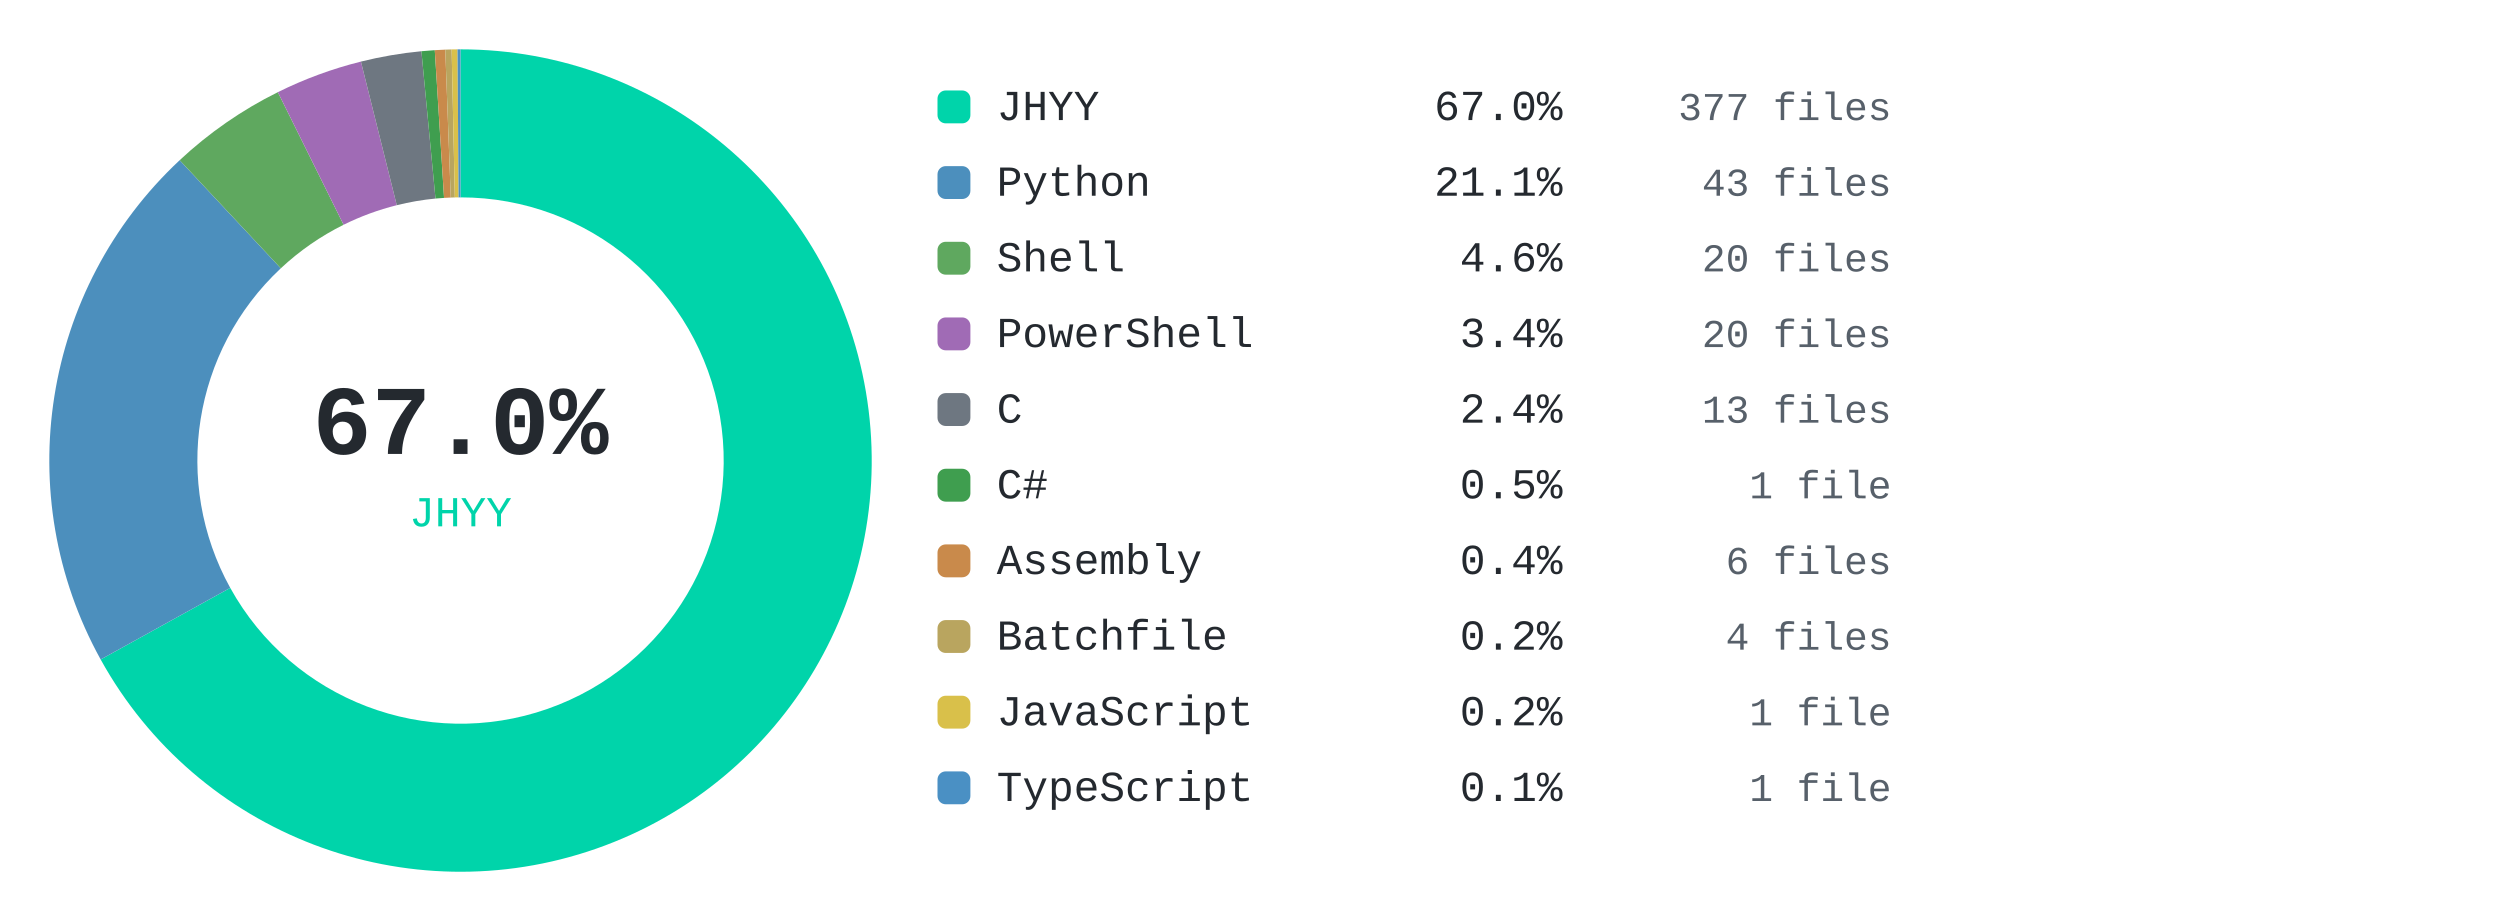
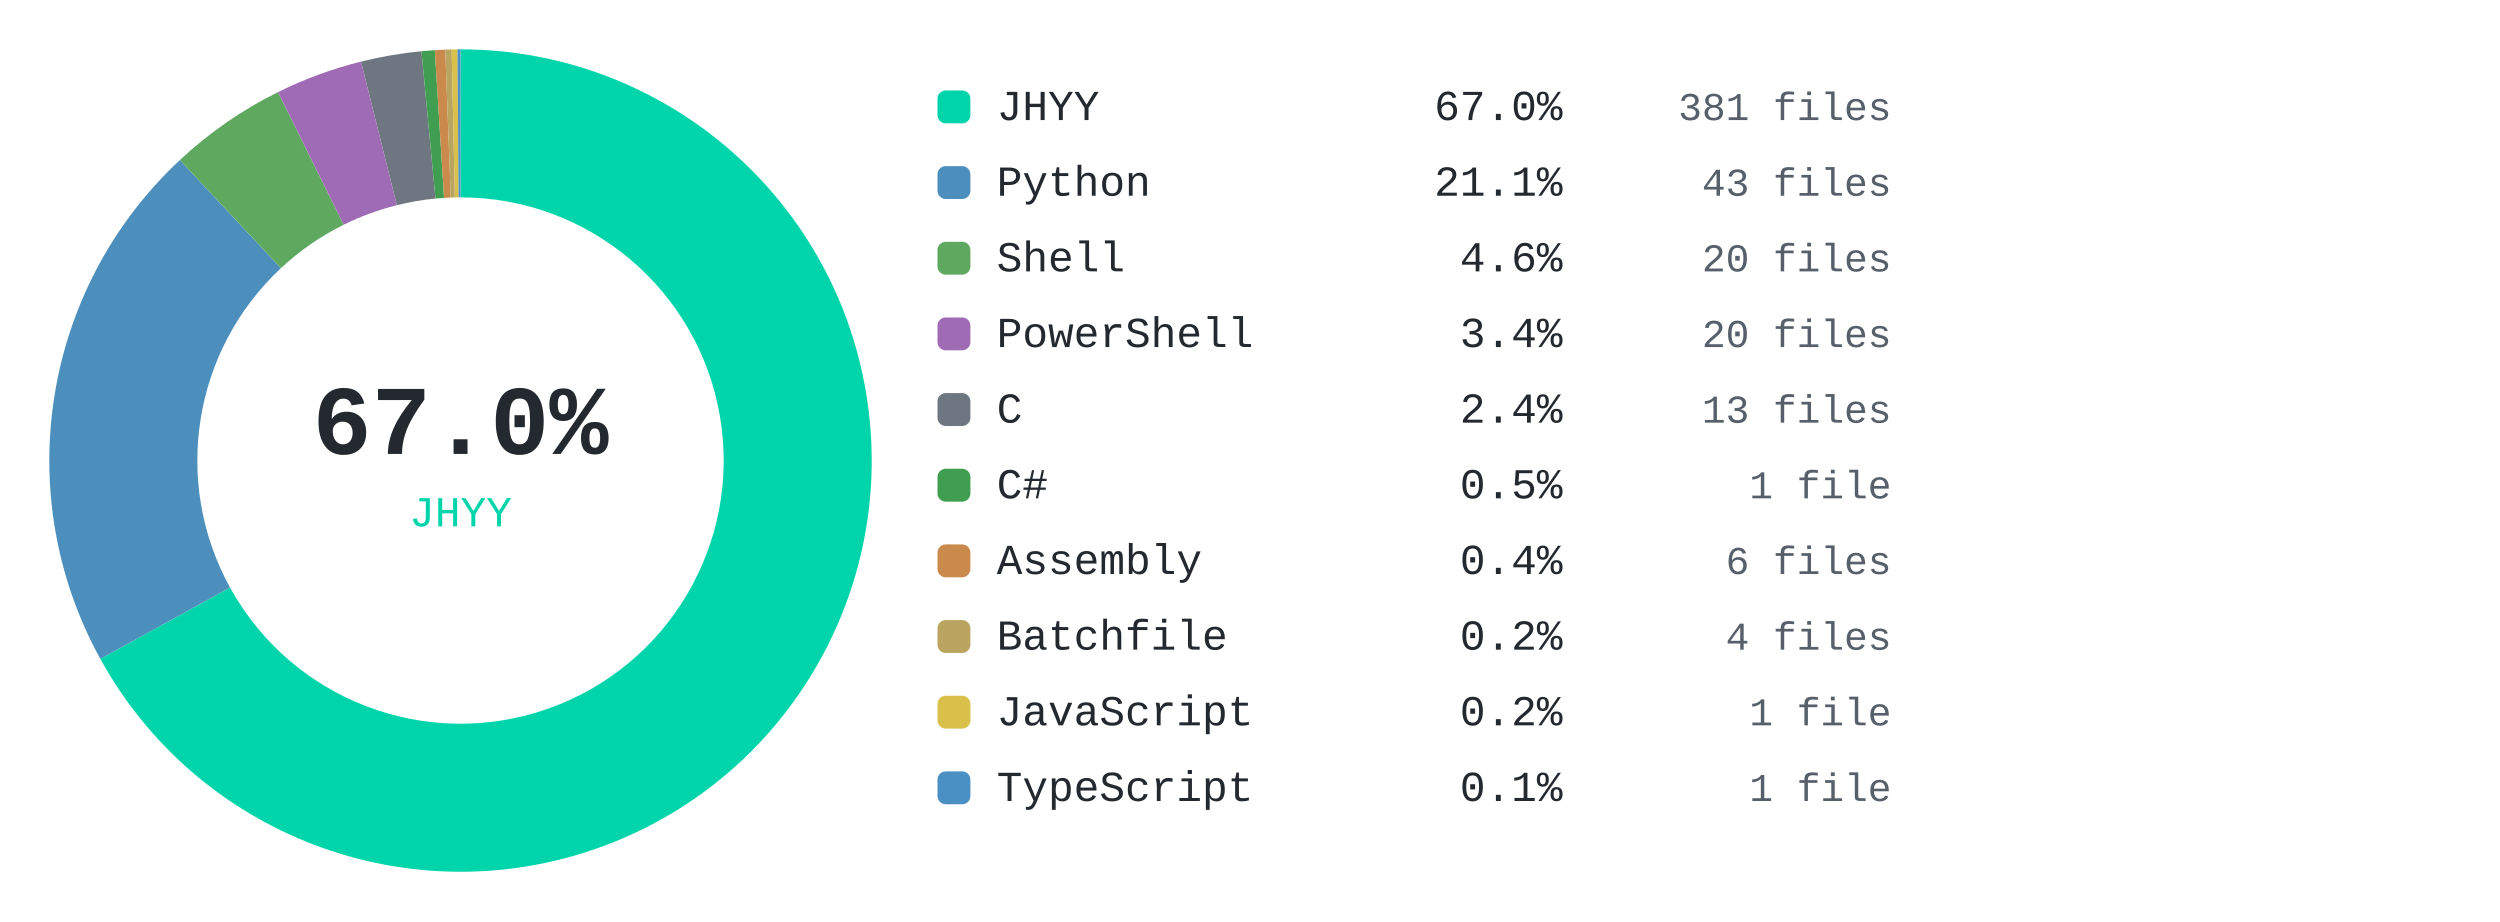
<svg xmlns="http://www.w3.org/2000/svg" width="760" height="280" viewBox="0 0 760 280" role="img" aria-label="Language composition by code lines">
-   <path d="M 140.00 15.00 A 125.0 125.0 0 1 1 30.60 200.48 L 69.99 178.71 A 80.0 80.0 0 1 0 140.00 60.00 Z" fill="#00d4aa" />
-   <path d="M 30.60 200.48 A 125.0 125.0 0 0 1 54.62 48.70 L 85.36 81.57 A 80.0 80.0 0 0 0 69.99 178.71 Z" fill="#4c8fbd" />
-   <path d="M 54.62 48.70 A 125.0 125.0 0 0 1 84.46 28.02 L 104.45 68.33 A 80.0 80.0 0 0 0 85.36 81.57 Z" fill="#5fa85f" />
-   <path d="M 84.46 28.02 A 125.0 125.0 0 0 1 109.72 18.72 L 120.62 62.38 A 80.0 80.0 0 0 0 104.45 68.33 Z" fill="#a06bb5" />
-   <path d="M 109.72 18.72 A 125.0 125.0 0 0 1 128.11 15.57 L 132.39 60.36 A 80.0 80.0 0 0 0 120.62 62.38 Z" fill="#6e7781" />
-   <path d="M 128.11 15.57 A 125.0 125.0 0 0 1 132.17 15.25 L 134.99 60.16 A 80.0 80.0 0 0 0 132.39 60.36 Z" fill="#3f9e4f" />
+   <path d="M 140.00 15.00 A 125.0 125.0 0 1 1 30.50 200.30 L 69.92 178.59 A 80.0 80.0 0 1 0 140.00 60.00 Z" fill="#00d4aa" />
+   <path d="M 30.50 200.30 A 125.0 125.0 0 0 1 54.68 48.65 L 85.39 81.53 A 80.0 80.0 0 0 0 69.92 178.59 Z" fill="#4c8fbd" />
+   <path d="M 54.68 48.65 A 125.0 125.0 0 0 1 84.50 28.00 L 104.48 68.32 A 80.0 80.0 0 0 0 85.39 81.53 Z" fill="#5fa85f" />
+   <path d="M 84.50 28.00 A 125.0 125.0 0 0 1 109.75 18.72 L 120.64 62.38 A 80.0 80.0 0 0 0 104.48 68.32 Z" fill="#a06bb5" />
+   <path d="M 109.75 18.72 A 125.0 125.0 0 0 1 128.12 15.57 L 132.39 60.36 A 80.0 80.0 0 0 0 120.64 62.38 Z" fill="#6e7781" />
+   <path d="M 128.12 15.57 A 125.0 125.0 0 0 1 132.17 15.25 L 134.99 60.16 A 80.0 80.0 0 0 0 132.39 60.36 Z" fill="#3f9e4f" />
  <path d="M 132.17 15.25 A 125.0 125.0 0 0 1 135.36 15.09 L 137.03 60.06 A 80.0 80.0 0 0 0 134.99 60.16 Z" fill="#c98a4b" />
-   <path d="M 135.36 15.09 A 125.0 125.0 0 0 1 137.30 15.03 L 138.27 60.02 A 80.0 80.0 0 0 0 137.03 60.06 Z" fill="#b9a55f" />
-   <path d="M 137.30 15.03 A 125.0 125.0 0 0 1 139.08 15.00 L 139.41 60.00 A 80.0 80.0 0 0 0 138.27 60.02 Z" fill="#d9c04a" />
+   <path d="M 135.36 15.09 A 125.0 125.0 0 0 1 137.30 15.03 L 138.28 60.02 A 80.0 80.0 0 0 0 137.03 60.06 Z" fill="#b9a55f" />
+   <path d="M 137.30 15.03 A 125.0 125.0 0 0 1 139.08 15.00 L 139.41 60.00 A 80.0 80.0 0 0 0 138.28 60.02 Z" fill="#d9c04a" />
  <path d="M 139.08 15.00 A 125.0 125.0 0 0 1 140.00 15.00 L 140.00 60.00 A 80.0 80.0 0 0 0 139.41 60.00 Z" fill="#4a90c4" />
  <text x="140.0" y="138.0" font-family="SFMono-Regular,Consolas,Liberation Mono,monospace" font-size="30" font-weight="700" fill="#24292f" text-anchor="middle">67.0%</text>
  <text x="140.0" y="160.0" font-family="SFMono-Regular,Consolas,Liberation Mono,monospace" font-size="13" fill="#00d4aa" text-anchor="middle">JHYY</text>
  <rect x="285" y="27.5" width="10" height="10" rx="2.5" fill="#00d4aa" />
  <text x="303" y="36.5" font-family="SFMono-Regular,Consolas,Liberation Mono,monospace" font-size="13" fill="#24292f">JHYY</text>
  <text x="475" y="36.5" font-family="SFMono-Regular,Consolas,Liberation Mono,monospace" font-size="13" fill="#24292f" text-anchor="end">67.0%</text>
-   <text x="575" y="36.5" font-family="SFMono-Regular,Consolas,Liberation Mono,monospace" font-size="12" fill="#57606a" text-anchor="end">377 files</text>
+   <text x="575" y="36.5" font-family="SFMono-Regular,Consolas,Liberation Mono,monospace" font-size="12" fill="#57606a" text-anchor="end">381 files</text>
  <rect x="285" y="50.5" width="10" height="10" rx="2.5" fill="#4c8fbd" />
  <text x="303" y="59.5" font-family="SFMono-Regular,Consolas,Liberation Mono,monospace" font-size="13" fill="#24292f">Python</text>
  <text x="475" y="59.5" font-family="SFMono-Regular,Consolas,Liberation Mono,monospace" font-size="13" fill="#24292f" text-anchor="end">21.1%</text>
  <text x="575" y="59.5" font-family="SFMono-Regular,Consolas,Liberation Mono,monospace" font-size="12" fill="#57606a" text-anchor="end">43 files</text>
  <rect x="285" y="73.5" width="10" height="10" rx="2.5" fill="#5fa85f" />
  <text x="303" y="82.5" font-family="SFMono-Regular,Consolas,Liberation Mono,monospace" font-size="13" fill="#24292f">Shell</text>
  <text x="475" y="82.5" font-family="SFMono-Regular,Consolas,Liberation Mono,monospace" font-size="13" fill="#24292f" text-anchor="end">4.6%</text>
  <text x="575" y="82.5" font-family="SFMono-Regular,Consolas,Liberation Mono,monospace" font-size="12" fill="#57606a" text-anchor="end">20 files</text>
  <rect x="285" y="96.5" width="10" height="10" rx="2.5" fill="#a06bb5" />
  <text x="303" y="105.5" font-family="SFMono-Regular,Consolas,Liberation Mono,monospace" font-size="13" fill="#24292f">PowerShell</text>
  <text x="475" y="105.5" font-family="SFMono-Regular,Consolas,Liberation Mono,monospace" font-size="13" fill="#24292f" text-anchor="end">3.4%</text>
  <text x="575" y="105.5" font-family="SFMono-Regular,Consolas,Liberation Mono,monospace" font-size="12" fill="#57606a" text-anchor="end">20 files</text>
  <rect x="285" y="119.5" width="10" height="10" rx="2.5" fill="#6e7781" />
  <text x="303" y="128.5" font-family="SFMono-Regular,Consolas,Liberation Mono,monospace" font-size="13" fill="#24292f">C</text>
  <text x="475" y="128.5" font-family="SFMono-Regular,Consolas,Liberation Mono,monospace" font-size="13" fill="#24292f" text-anchor="end">2.4%</text>
  <text x="575" y="128.5" font-family="SFMono-Regular,Consolas,Liberation Mono,monospace" font-size="12" fill="#57606a" text-anchor="end">13 files</text>
  <rect x="285" y="142.5" width="10" height="10" rx="2.5" fill="#3f9e4f" />
  <text x="303" y="151.5" font-family="SFMono-Regular,Consolas,Liberation Mono,monospace" font-size="13" fill="#24292f">C#</text>
  <text x="475" y="151.5" font-family="SFMono-Regular,Consolas,Liberation Mono,monospace" font-size="13" fill="#24292f" text-anchor="end">0.5%</text>
  <text x="575" y="151.5" font-family="SFMono-Regular,Consolas,Liberation Mono,monospace" font-size="12" fill="#57606a" text-anchor="end">1 file</text>
  <rect x="285" y="165.5" width="10" height="10" rx="2.5" fill="#c98a4b" />
  <text x="303" y="174.5" font-family="SFMono-Regular,Consolas,Liberation Mono,monospace" font-size="13" fill="#24292f">Assembly</text>
  <text x="475" y="174.5" font-family="SFMono-Regular,Consolas,Liberation Mono,monospace" font-size="13" fill="#24292f" text-anchor="end">0.4%</text>
  <text x="575" y="174.5" font-family="SFMono-Regular,Consolas,Liberation Mono,monospace" font-size="12" fill="#57606a" text-anchor="end">6 files</text>
  <rect x="285" y="188.5" width="10" height="10" rx="2.5" fill="#b9a55f" />
  <text x="303" y="197.5" font-family="SFMono-Regular,Consolas,Liberation Mono,monospace" font-size="13" fill="#24292f">Batchfile</text>
  <text x="475" y="197.5" font-family="SFMono-Regular,Consolas,Liberation Mono,monospace" font-size="13" fill="#24292f" text-anchor="end">0.2%</text>
  <text x="575" y="197.5" font-family="SFMono-Regular,Consolas,Liberation Mono,monospace" font-size="12" fill="#57606a" text-anchor="end">4 files</text>
  <rect x="285" y="211.5" width="10" height="10" rx="2.5" fill="#d9c04a" />
  <text x="303" y="220.5" font-family="SFMono-Regular,Consolas,Liberation Mono,monospace" font-size="13" fill="#24292f">JavaScript</text>
  <text x="475" y="220.5" font-family="SFMono-Regular,Consolas,Liberation Mono,monospace" font-size="13" fill="#24292f" text-anchor="end">0.2%</text>
  <text x="575" y="220.5" font-family="SFMono-Regular,Consolas,Liberation Mono,monospace" font-size="12" fill="#57606a" text-anchor="end">1 file</text>
  <rect x="285" y="234.5" width="10" height="10" rx="2.5" fill="#4a90c4" />
  <text x="303" y="243.5" font-family="SFMono-Regular,Consolas,Liberation Mono,monospace" font-size="13" fill="#24292f">TypeScript</text>
  <text x="475" y="243.5" font-family="SFMono-Regular,Consolas,Liberation Mono,monospace" font-size="13" fill="#24292f" text-anchor="end">0.1%</text>
  <text x="575" y="243.5" font-family="SFMono-Regular,Consolas,Liberation Mono,monospace" font-size="12" fill="#57606a" text-anchor="end">1 file</text>
</svg>
